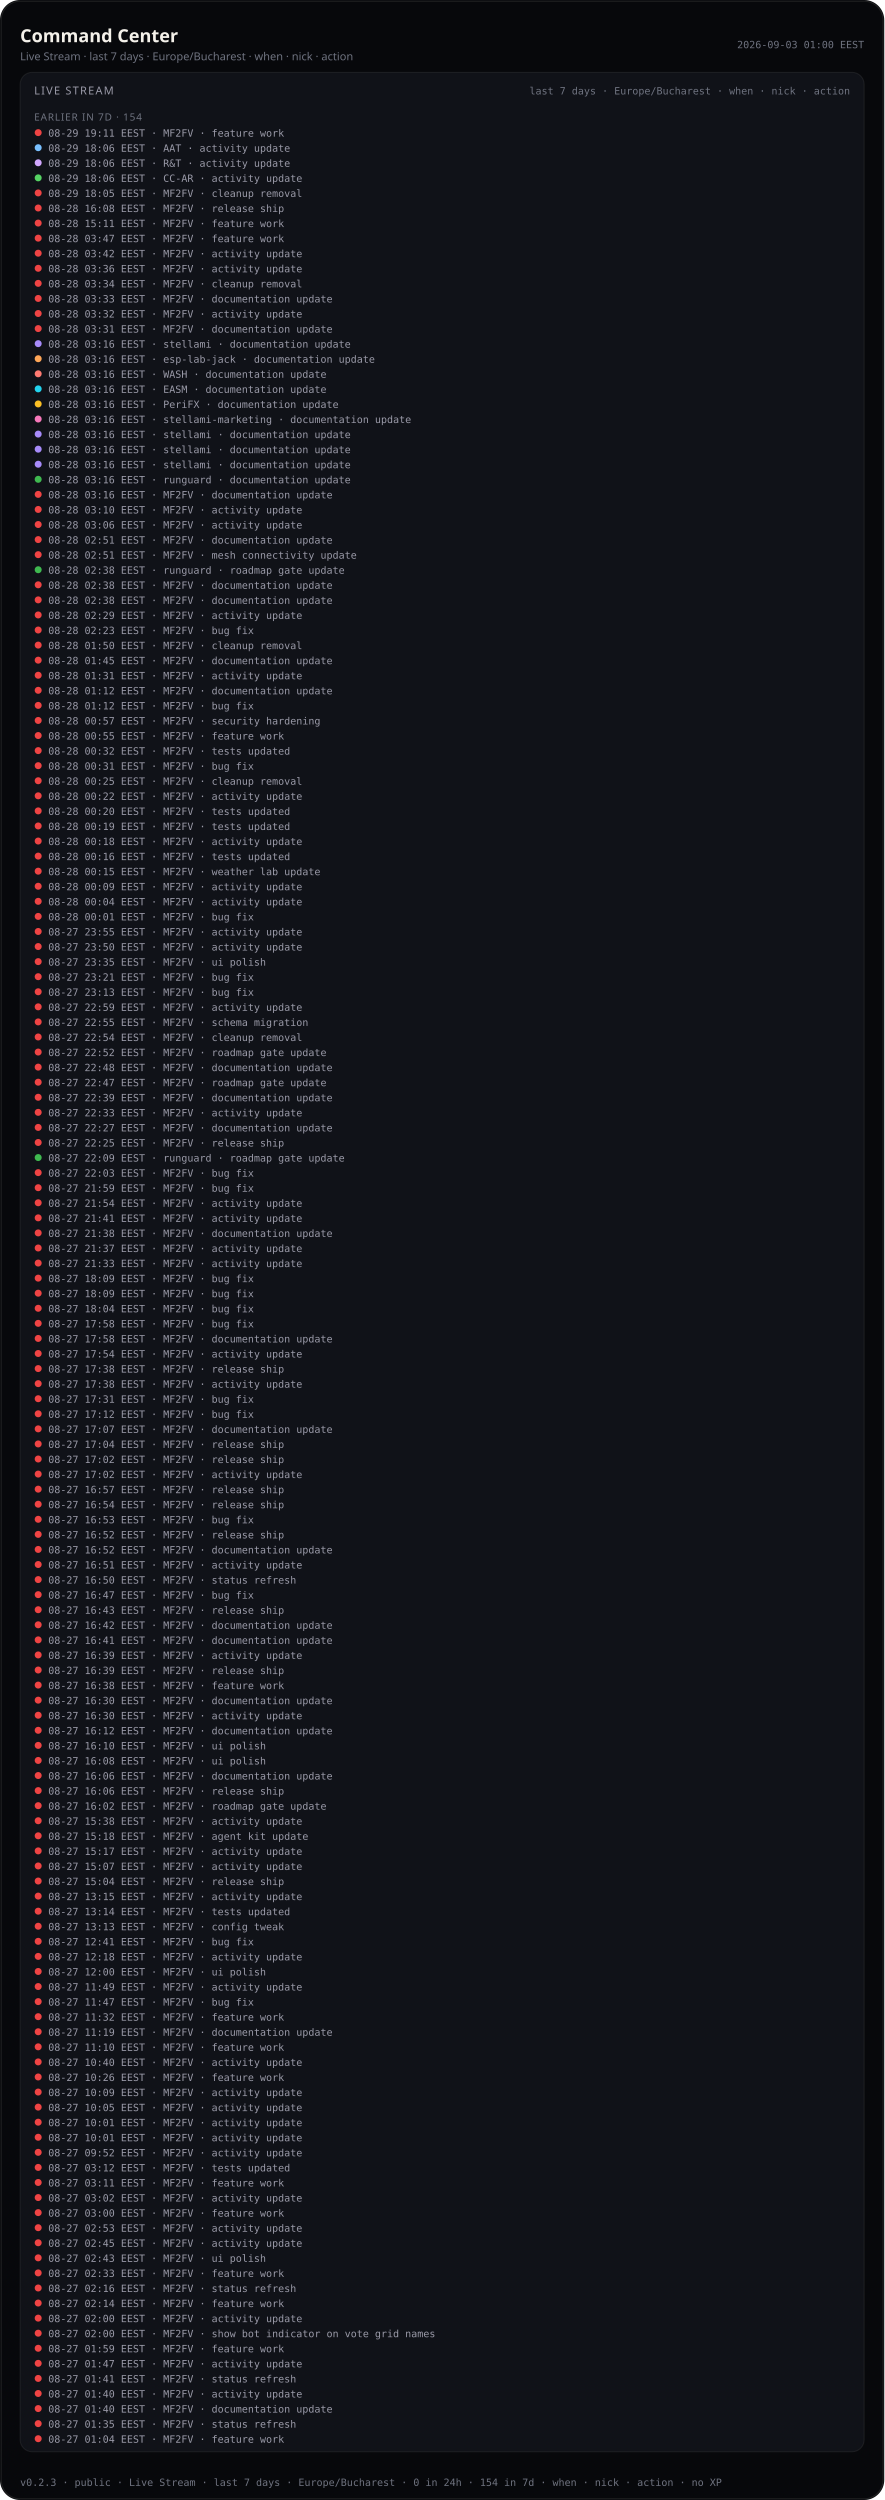
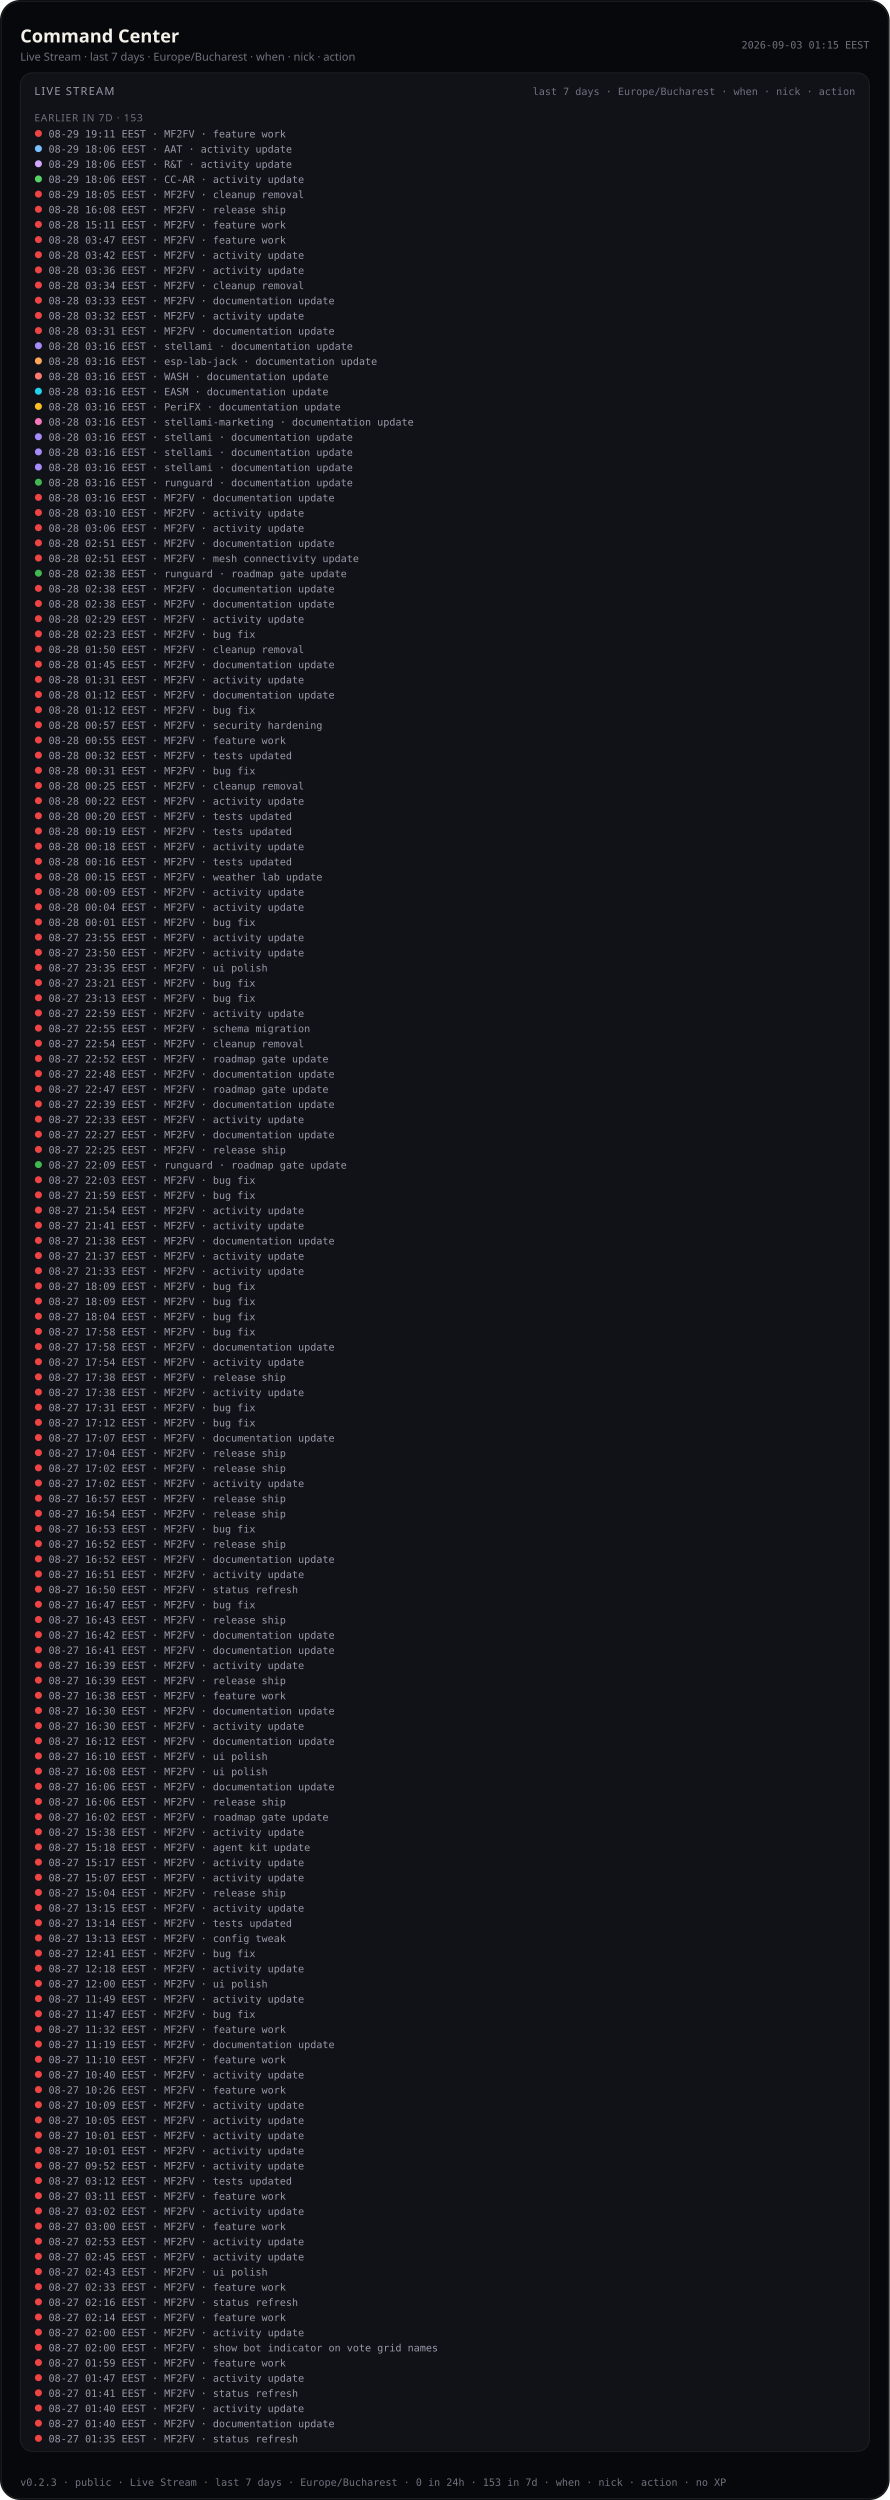
- <svg xmlns="http://www.w3.org/2000/svg" viewBox="0 0 880 2488.0" width="880" height="2488.0" role="img" aria-label="Command Center — Live Stream last 7 days (public)">
-   <rect width="880" height="2488.0" rx="20" fill="#07080b" />
-   <rect x="1.2" y="1.2" width="877.6" height="2485.6" rx="18.8" fill="none" stroke="rgba(232,228,214,0.12)" />
+ <svg xmlns="http://www.w3.org/2000/svg" viewBox="0 0 880 2473.0" width="880" height="2473.0" role="img" aria-label="Command Center — Live Stream last 7 days (public)">
+   <rect width="880" height="2473.0" rx="20" fill="#07080b" />
+   <rect x="1.2" y="1.2" width="877.6" height="2470.6" rx="18.8" fill="none" stroke="rgba(232,228,214,0.12)" />
  <text x="20" y="42" fill="#f4f1ea" font-size="18" font-family="ui-sans-serif, system-ui, sans-serif" font-weight="600">Command Center</text>
  <text x="20" y="60" fill="#6f7380" font-size="11" font-family="ui-sans-serif, system-ui, sans-serif">Live Stream · last 7 days · Europe/Bucharest · when · nick · action</text>
-   <text x="860" y="48" fill="#6f7380" font-size="10" text-anchor="end" font-family="ui-monospace, SFMono-Regular, monospace">2026-09-03 01:00 EEST</text>
-   <rect x="20" y="72" width="840" height="2368.0" rx="12" fill="#101218" stroke="rgba(232,228,214,0.08)" />
+   <text x="860" y="48" fill="#6f7380" font-size="10" text-anchor="end" font-family="ui-monospace, SFMono-Regular, monospace">2026-09-03 01:15 EEST</text>
+   <rect x="20" y="72" width="840" height="2353.0" rx="12" fill="#101218" stroke="rgba(232,228,214,0.08)" />
  <text x="34" y="94" fill="#9a9aa8" font-size="11" font-family="ui-sans-serif, system-ui, sans-serif" letter-spacing="1.2">LIVE STREAM</text>
  <text x="846" y="94" fill="#6f7380" font-size="10" text-anchor="end" font-family="ui-monospace, SFMono-Regular, monospace">last 7 days · Europe/Bucharest · when · nick · action</text>
  <defs>
    <clipPath id="live-stream-clip-pub">
-       <rect x="20" y="72" width="840" height="2368.0" />
+       <rect x="20" y="72" width="840" height="2353.0" />
    </clipPath>
  </defs>
  <g clip-path="url(#live-stream-clip-pub)">
-     <text x="34" y="120" fill="#6f7380" font-size="10" font-family="ui-sans-serif, system-ui, sans-serif" letter-spacing="0.8">EARLIER IN 7D · 154</text>
+     <text x="34" y="120" fill="#6f7380" font-size="10" font-family="ui-sans-serif, system-ui, sans-serif" letter-spacing="0.8">EARLIER IN 7D · 153</text>
    <circle cx="38" cy="132.0" r="3.5" fill="#ef4444" />
    <text x="48" y="136.0" fill="#9a9aa8" font-size="10" font-family="ui-monospace, SFMono-Regular, monospace">08-29 19:11 EEST · MF2FV · feature work</text>
    <circle cx="38" cy="147.0" r="3.5" fill="#79c0ff" />
    <text x="48" y="151.0" fill="#9a9aa8" font-size="10" font-family="ui-monospace, SFMono-Regular, monospace">08-29 18:06 EEST · AAT · activity update</text>
    <circle cx="38" cy="162.0" r="3.5" fill="#d2a8ff" />
    <text x="48" y="166.0" fill="#9a9aa8" font-size="10" font-family="ui-monospace, SFMono-Regular, monospace">08-29 18:06 EEST · R&amp;T · activity update</text>
    <circle cx="38" cy="177.0" r="3.5" fill="#56d364" />
    <text x="48" y="181.0" fill="#9a9aa8" font-size="10" font-family="ui-monospace, SFMono-Regular, monospace">08-29 18:06 EEST · CC-AR · activity update</text>
    <circle cx="38" cy="192.0" r="3.5" fill="#ef4444" />
    <text x="48" y="196.0" fill="#9a9aa8" font-size="10" font-family="ui-monospace, SFMono-Regular, monospace">08-29 18:05 EEST · MF2FV · cleanup removal</text>
    <circle cx="38" cy="207.0" r="3.5" fill="#ef4444" />
    <text x="48" y="211.0" fill="#9a9aa8" font-size="10" font-family="ui-monospace, SFMono-Regular, monospace">08-28 16:08 EEST · MF2FV · release ship</text>
    <circle cx="38" cy="222.0" r="3.5" fill="#ef4444" />
    <text x="48" y="226.0" fill="#9a9aa8" font-size="10" font-family="ui-monospace, SFMono-Regular, monospace">08-28 15:11 EEST · MF2FV · feature work</text>
    <circle cx="38" cy="237.0" r="3.5" fill="#ef4444" />
    <text x="48" y="241.0" fill="#9a9aa8" font-size="10" font-family="ui-monospace, SFMono-Regular, monospace">08-28 03:47 EEST · MF2FV · feature work</text>
    <circle cx="38" cy="252.0" r="3.5" fill="#ef4444" />
    <text x="48" y="256.0" fill="#9a9aa8" font-size="10" font-family="ui-monospace, SFMono-Regular, monospace">08-28 03:42 EEST · MF2FV · activity update</text>
    <circle cx="38" cy="267.0" r="3.5" fill="#ef4444" />
    <text x="48" y="271.0" fill="#9a9aa8" font-size="10" font-family="ui-monospace, SFMono-Regular, monospace">08-28 03:36 EEST · MF2FV · activity update</text>
    <circle cx="38" cy="282.0" r="3.5" fill="#ef4444" />
    <text x="48" y="286.0" fill="#9a9aa8" font-size="10" font-family="ui-monospace, SFMono-Regular, monospace">08-28 03:34 EEST · MF2FV · cleanup removal</text>
    <circle cx="38" cy="297.0" r="3.5" fill="#ef4444" />
    <text x="48" y="301.0" fill="#9a9aa8" font-size="10" font-family="ui-monospace, SFMono-Regular, monospace">08-28 03:33 EEST · MF2FV · documentation update</text>
    <circle cx="38" cy="312.0" r="3.5" fill="#ef4444" />
    <text x="48" y="316.0" fill="#9a9aa8" font-size="10" font-family="ui-monospace, SFMono-Regular, monospace">08-28 03:32 EEST · MF2FV · activity update</text>
    <circle cx="38" cy="327.0" r="3.5" fill="#ef4444" />
    <text x="48" y="331.0" fill="#9a9aa8" font-size="10" font-family="ui-monospace, SFMono-Regular, monospace">08-28 03:31 EEST · MF2FV · documentation update</text>
    <circle cx="38" cy="342.0" r="3.5" fill="#a78bfa" />
    <text x="48" y="346.0" fill="#9a9aa8" font-size="10" font-family="ui-monospace, SFMono-Regular, monospace">08-28 03:16 EEST · stellami · documentation update</text>
    <circle cx="38" cy="357.0" r="3.5" fill="#ffa657" />
    <text x="48" y="361.0" fill="#9a9aa8" font-size="10" font-family="ui-monospace, SFMono-Regular, monospace">08-28 03:16 EEST · esp-lab-jack · documentation update</text>
    <circle cx="38" cy="372.0" r="3.5" fill="#ff7b72" />
    <text x="48" y="376.0" fill="#9a9aa8" font-size="10" font-family="ui-monospace, SFMono-Regular, monospace">08-28 03:16 EEST · WASH · documentation update</text>
    <circle cx="38" cy="387.0" r="3.5" fill="#22d3ee" />
    <text x="48" y="391.0" fill="#9a9aa8" font-size="10" font-family="ui-monospace, SFMono-Regular, monospace">08-28 03:16 EEST · EASM · documentation update</text>
    <circle cx="38" cy="402.0" r="3.5" fill="#fbbf24" />
    <text x="48" y="406.0" fill="#9a9aa8" font-size="10" font-family="ui-monospace, SFMono-Regular, monospace">08-28 03:16 EEST · PeriFX · documentation update</text>
    <circle cx="38" cy="417.0" r="3.5" fill="#f778ba" />
    <text x="48" y="421.0" fill="#9a9aa8" font-size="10" font-family="ui-monospace, SFMono-Regular, monospace">08-28 03:16 EEST · stellami-marketing · documentation update</text>
    <circle cx="38" cy="432.0" r="3.5" fill="#a78bfa" />
    <text x="48" y="436.0" fill="#9a9aa8" font-size="10" font-family="ui-monospace, SFMono-Regular, monospace">08-28 03:16 EEST · stellami · documentation update</text>
    <circle cx="38" cy="447.0" r="3.5" fill="#a78bfa" />
    <text x="48" y="451.0" fill="#9a9aa8" font-size="10" font-family="ui-monospace, SFMono-Regular, monospace">08-28 03:16 EEST · stellami · documentation update</text>
    <circle cx="38" cy="462.0" r="3.5" fill="#a78bfa" />
    <text x="48" y="466.0" fill="#9a9aa8" font-size="10" font-family="ui-monospace, SFMono-Regular, monospace">08-28 03:16 EEST · stellami · documentation update</text>
    <circle cx="38" cy="477.0" r="3.5" fill="#3fb950" />
    <text x="48" y="481.0" fill="#9a9aa8" font-size="10" font-family="ui-monospace, SFMono-Regular, monospace">08-28 03:16 EEST · runguard · documentation update</text>
    <circle cx="38" cy="492.0" r="3.5" fill="#ef4444" />
    <text x="48" y="496.0" fill="#9a9aa8" font-size="10" font-family="ui-monospace, SFMono-Regular, monospace">08-28 03:16 EEST · MF2FV · documentation update</text>
    <circle cx="38" cy="507.0" r="3.5" fill="#ef4444" />
    <text x="48" y="511.0" fill="#9a9aa8" font-size="10" font-family="ui-monospace, SFMono-Regular, monospace">08-28 03:10 EEST · MF2FV · activity update</text>
    <circle cx="38" cy="522.0" r="3.5" fill="#ef4444" />
    <text x="48" y="526.0" fill="#9a9aa8" font-size="10" font-family="ui-monospace, SFMono-Regular, monospace">08-28 03:06 EEST · MF2FV · activity update</text>
    <circle cx="38" cy="537.0" r="3.5" fill="#ef4444" />
    <text x="48" y="541.0" fill="#9a9aa8" font-size="10" font-family="ui-monospace, SFMono-Regular, monospace">08-28 02:51 EEST · MF2FV · documentation update</text>
    <circle cx="38" cy="552.0" r="3.5" fill="#ef4444" />
    <text x="48" y="556.0" fill="#9a9aa8" font-size="10" font-family="ui-monospace, SFMono-Regular, monospace">08-28 02:51 EEST · MF2FV · mesh connectivity update</text>
    <circle cx="38" cy="567.0" r="3.5" fill="#3fb950" />
    <text x="48" y="571.0" fill="#9a9aa8" font-size="10" font-family="ui-monospace, SFMono-Regular, monospace">08-28 02:38 EEST · runguard · roadmap gate update</text>
    <circle cx="38" cy="582.0" r="3.5" fill="#ef4444" />
    <text x="48" y="586.0" fill="#9a9aa8" font-size="10" font-family="ui-monospace, SFMono-Regular, monospace">08-28 02:38 EEST · MF2FV · documentation update</text>
    <circle cx="38" cy="597.0" r="3.5" fill="#ef4444" />
    <text x="48" y="601.0" fill="#9a9aa8" font-size="10" font-family="ui-monospace, SFMono-Regular, monospace">08-28 02:38 EEST · MF2FV · documentation update</text>
    <circle cx="38" cy="612.0" r="3.5" fill="#ef4444" />
    <text x="48" y="616.0" fill="#9a9aa8" font-size="10" font-family="ui-monospace, SFMono-Regular, monospace">08-28 02:29 EEST · MF2FV · activity update</text>
    <circle cx="38" cy="627.0" r="3.5" fill="#ef4444" />
    <text x="48" y="631.0" fill="#9a9aa8" font-size="10" font-family="ui-monospace, SFMono-Regular, monospace">08-28 02:23 EEST · MF2FV · bug fix</text>
    <circle cx="38" cy="642.0" r="3.5" fill="#ef4444" />
    <text x="48" y="646.0" fill="#9a9aa8" font-size="10" font-family="ui-monospace, SFMono-Regular, monospace">08-28 01:50 EEST · MF2FV · cleanup removal</text>
    <circle cx="38" cy="657.0" r="3.5" fill="#ef4444" />
    <text x="48" y="661.0" fill="#9a9aa8" font-size="10" font-family="ui-monospace, SFMono-Regular, monospace">08-28 01:45 EEST · MF2FV · documentation update</text>
    <circle cx="38" cy="672.0" r="3.5" fill="#ef4444" />
    <text x="48" y="676.0" fill="#9a9aa8" font-size="10" font-family="ui-monospace, SFMono-Regular, monospace">08-28 01:31 EEST · MF2FV · activity update</text>
    <circle cx="38" cy="687.0" r="3.5" fill="#ef4444" />
    <text x="48" y="691.0" fill="#9a9aa8" font-size="10" font-family="ui-monospace, SFMono-Regular, monospace">08-28 01:12 EEST · MF2FV · documentation update</text>
    <circle cx="38" cy="702.0" r="3.5" fill="#ef4444" />
    <text x="48" y="706.0" fill="#9a9aa8" font-size="10" font-family="ui-monospace, SFMono-Regular, monospace">08-28 01:12 EEST · MF2FV · bug fix</text>
    <circle cx="38" cy="717.0" r="3.5" fill="#ef4444" />
    <text x="48" y="721.0" fill="#9a9aa8" font-size="10" font-family="ui-monospace, SFMono-Regular, monospace">08-28 00:57 EEST · MF2FV · security hardening</text>
    <circle cx="38" cy="732.0" r="3.5" fill="#ef4444" />
    <text x="48" y="736.0" fill="#9a9aa8" font-size="10" font-family="ui-monospace, SFMono-Regular, monospace">08-28 00:55 EEST · MF2FV · feature work</text>
    <circle cx="38" cy="747.0" r="3.5" fill="#ef4444" />
    <text x="48" y="751.0" fill="#9a9aa8" font-size="10" font-family="ui-monospace, SFMono-Regular, monospace">08-28 00:32 EEST · MF2FV · tests updated</text>
    <circle cx="38" cy="762.0" r="3.5" fill="#ef4444" />
    <text x="48" y="766.0" fill="#9a9aa8" font-size="10" font-family="ui-monospace, SFMono-Regular, monospace">08-28 00:31 EEST · MF2FV · bug fix</text>
    <circle cx="38" cy="777.0" r="3.5" fill="#ef4444" />
    <text x="48" y="781.0" fill="#9a9aa8" font-size="10" font-family="ui-monospace, SFMono-Regular, monospace">08-28 00:25 EEST · MF2FV · cleanup removal</text>
    <circle cx="38" cy="792.0" r="3.5" fill="#ef4444" />
    <text x="48" y="796.0" fill="#9a9aa8" font-size="10" font-family="ui-monospace, SFMono-Regular, monospace">08-28 00:22 EEST · MF2FV · activity update</text>
    <circle cx="38" cy="807.0" r="3.5" fill="#ef4444" />
    <text x="48" y="811.0" fill="#9a9aa8" font-size="10" font-family="ui-monospace, SFMono-Regular, monospace">08-28 00:20 EEST · MF2FV · tests updated</text>
    <circle cx="38" cy="822.0" r="3.5" fill="#ef4444" />
    <text x="48" y="826.0" fill="#9a9aa8" font-size="10" font-family="ui-monospace, SFMono-Regular, monospace">08-28 00:19 EEST · MF2FV · tests updated</text>
    <circle cx="38" cy="837.0" r="3.5" fill="#ef4444" />
    <text x="48" y="841.0" fill="#9a9aa8" font-size="10" font-family="ui-monospace, SFMono-Regular, monospace">08-28 00:18 EEST · MF2FV · activity update</text>
    <circle cx="38" cy="852.0" r="3.5" fill="#ef4444" />
    <text x="48" y="856.0" fill="#9a9aa8" font-size="10" font-family="ui-monospace, SFMono-Regular, monospace">08-28 00:16 EEST · MF2FV · tests updated</text>
    <circle cx="38" cy="867.0" r="3.5" fill="#ef4444" />
    <text x="48" y="871.0" fill="#9a9aa8" font-size="10" font-family="ui-monospace, SFMono-Regular, monospace">08-28 00:15 EEST · MF2FV · weather lab update</text>
    <circle cx="38" cy="882.0" r="3.5" fill="#ef4444" />
    <text x="48" y="886.0" fill="#9a9aa8" font-size="10" font-family="ui-monospace, SFMono-Regular, monospace">08-28 00:09 EEST · MF2FV · activity update</text>
    <circle cx="38" cy="897.0" r="3.5" fill="#ef4444" />
    <text x="48" y="901.0" fill="#9a9aa8" font-size="10" font-family="ui-monospace, SFMono-Regular, monospace">08-28 00:04 EEST · MF2FV · activity update</text>
    <circle cx="38" cy="912.0" r="3.5" fill="#ef4444" />
    <text x="48" y="916.0" fill="#9a9aa8" font-size="10" font-family="ui-monospace, SFMono-Regular, monospace">08-28 00:01 EEST · MF2FV · bug fix</text>
    <circle cx="38" cy="927.0" r="3.5" fill="#ef4444" />
    <text x="48" y="931.0" fill="#9a9aa8" font-size="10" font-family="ui-monospace, SFMono-Regular, monospace">08-27 23:55 EEST · MF2FV · activity update</text>
    <circle cx="38" cy="942.0" r="3.5" fill="#ef4444" />
    <text x="48" y="946.0" fill="#9a9aa8" font-size="10" font-family="ui-monospace, SFMono-Regular, monospace">08-27 23:50 EEST · MF2FV · activity update</text>
    <circle cx="38" cy="957.0" r="3.5" fill="#ef4444" />
    <text x="48" y="961.0" fill="#9a9aa8" font-size="10" font-family="ui-monospace, SFMono-Regular, monospace">08-27 23:35 EEST · MF2FV · ui polish</text>
    <circle cx="38" cy="972.0" r="3.5" fill="#ef4444" />
    <text x="48" y="976.0" fill="#9a9aa8" font-size="10" font-family="ui-monospace, SFMono-Regular, monospace">08-27 23:21 EEST · MF2FV · bug fix</text>
    <circle cx="38" cy="987.0" r="3.5" fill="#ef4444" />
    <text x="48" y="991.0" fill="#9a9aa8" font-size="10" font-family="ui-monospace, SFMono-Regular, monospace">08-27 23:13 EEST · MF2FV · bug fix</text>
    <circle cx="38" cy="1002.0" r="3.5" fill="#ef4444" />
    <text x="48" y="1006.0" fill="#9a9aa8" font-size="10" font-family="ui-monospace, SFMono-Regular, monospace">08-27 22:59 EEST · MF2FV · activity update</text>
    <circle cx="38" cy="1017.0" r="3.5" fill="#ef4444" />
    <text x="48" y="1021.0" fill="#9a9aa8" font-size="10" font-family="ui-monospace, SFMono-Regular, monospace">08-27 22:55 EEST · MF2FV · schema migration</text>
    <circle cx="38" cy="1032.0" r="3.5" fill="#ef4444" />
    <text x="48" y="1036.0" fill="#9a9aa8" font-size="10" font-family="ui-monospace, SFMono-Regular, monospace">08-27 22:54 EEST · MF2FV · cleanup removal</text>
    <circle cx="38" cy="1047.0" r="3.5" fill="#ef4444" />
    <text x="48" y="1051.0" fill="#9a9aa8" font-size="10" font-family="ui-monospace, SFMono-Regular, monospace">08-27 22:52 EEST · MF2FV · roadmap gate update</text>
    <circle cx="38" cy="1062.0" r="3.5" fill="#ef4444" />
    <text x="48" y="1066.0" fill="#9a9aa8" font-size="10" font-family="ui-monospace, SFMono-Regular, monospace">08-27 22:48 EEST · MF2FV · documentation update</text>
    <circle cx="38" cy="1077.0" r="3.5" fill="#ef4444" />
    <text x="48" y="1081.0" fill="#9a9aa8" font-size="10" font-family="ui-monospace, SFMono-Regular, monospace">08-27 22:47 EEST · MF2FV · roadmap gate update</text>
    <circle cx="38" cy="1092.0" r="3.5" fill="#ef4444" />
    <text x="48" y="1096.0" fill="#9a9aa8" font-size="10" font-family="ui-monospace, SFMono-Regular, monospace">08-27 22:39 EEST · MF2FV · documentation update</text>
    <circle cx="38" cy="1107.0" r="3.5" fill="#ef4444" />
    <text x="48" y="1111.0" fill="#9a9aa8" font-size="10" font-family="ui-monospace, SFMono-Regular, monospace">08-27 22:33 EEST · MF2FV · activity update</text>
    <circle cx="38" cy="1122.0" r="3.5" fill="#ef4444" />
    <text x="48" y="1126.0" fill="#9a9aa8" font-size="10" font-family="ui-monospace, SFMono-Regular, monospace">08-27 22:27 EEST · MF2FV · documentation update</text>
    <circle cx="38" cy="1137.0" r="3.5" fill="#ef4444" />
    <text x="48" y="1141.0" fill="#9a9aa8" font-size="10" font-family="ui-monospace, SFMono-Regular, monospace">08-27 22:25 EEST · MF2FV · release ship</text>
    <circle cx="38" cy="1152.0" r="3.5" fill="#3fb950" />
    <text x="48" y="1156.0" fill="#9a9aa8" font-size="10" font-family="ui-monospace, SFMono-Regular, monospace">08-27 22:09 EEST · runguard · roadmap gate update</text>
    <circle cx="38" cy="1167.0" r="3.5" fill="#ef4444" />
    <text x="48" y="1171.0" fill="#9a9aa8" font-size="10" font-family="ui-monospace, SFMono-Regular, monospace">08-27 22:03 EEST · MF2FV · bug fix</text>
    <circle cx="38" cy="1182.0" r="3.5" fill="#ef4444" />
    <text x="48" y="1186.0" fill="#9a9aa8" font-size="10" font-family="ui-monospace, SFMono-Regular, monospace">08-27 21:59 EEST · MF2FV · bug fix</text>
    <circle cx="38" cy="1197.0" r="3.5" fill="#ef4444" />
    <text x="48" y="1201.0" fill="#9a9aa8" font-size="10" font-family="ui-monospace, SFMono-Regular, monospace">08-27 21:54 EEST · MF2FV · activity update</text>
    <circle cx="38" cy="1212.0" r="3.5" fill="#ef4444" />
    <text x="48" y="1216.0" fill="#9a9aa8" font-size="10" font-family="ui-monospace, SFMono-Regular, monospace">08-27 21:41 EEST · MF2FV · activity update</text>
    <circle cx="38" cy="1227.0" r="3.5" fill="#ef4444" />
    <text x="48" y="1231.0" fill="#9a9aa8" font-size="10" font-family="ui-monospace, SFMono-Regular, monospace">08-27 21:38 EEST · MF2FV · documentation update</text>
    <circle cx="38" cy="1242.0" r="3.5" fill="#ef4444" />
    <text x="48" y="1246.0" fill="#9a9aa8" font-size="10" font-family="ui-monospace, SFMono-Regular, monospace">08-27 21:37 EEST · MF2FV · activity update</text>
    <circle cx="38" cy="1257.0" r="3.5" fill="#ef4444" />
    <text x="48" y="1261.0" fill="#9a9aa8" font-size="10" font-family="ui-monospace, SFMono-Regular, monospace">08-27 21:33 EEST · MF2FV · activity update</text>
    <circle cx="38" cy="1272.0" r="3.5" fill="#ef4444" />
    <text x="48" y="1276.0" fill="#9a9aa8" font-size="10" font-family="ui-monospace, SFMono-Regular, monospace">08-27 18:09 EEST · MF2FV · bug fix</text>
    <circle cx="38" cy="1287.0" r="3.5" fill="#ef4444" />
    <text x="48" y="1291.0" fill="#9a9aa8" font-size="10" font-family="ui-monospace, SFMono-Regular, monospace">08-27 18:09 EEST · MF2FV · bug fix</text>
    <circle cx="38" cy="1302.0" r="3.5" fill="#ef4444" />
    <text x="48" y="1306.0" fill="#9a9aa8" font-size="10" font-family="ui-monospace, SFMono-Regular, monospace">08-27 18:04 EEST · MF2FV · bug fix</text>
    <circle cx="38" cy="1317.0" r="3.5" fill="#ef4444" />
    <text x="48" y="1321.0" fill="#9a9aa8" font-size="10" font-family="ui-monospace, SFMono-Regular, monospace">08-27 17:58 EEST · MF2FV · bug fix</text>
    <circle cx="38" cy="1332.0" r="3.5" fill="#ef4444" />
    <text x="48" y="1336.0" fill="#9a9aa8" font-size="10" font-family="ui-monospace, SFMono-Regular, monospace">08-27 17:58 EEST · MF2FV · documentation update</text>
    <circle cx="38" cy="1347.0" r="3.5" fill="#ef4444" />
    <text x="48" y="1351.0" fill="#9a9aa8" font-size="10" font-family="ui-monospace, SFMono-Regular, monospace">08-27 17:54 EEST · MF2FV · activity update</text>
    <circle cx="38" cy="1362.0" r="3.5" fill="#ef4444" />
    <text x="48" y="1366.0" fill="#9a9aa8" font-size="10" font-family="ui-monospace, SFMono-Regular, monospace">08-27 17:38 EEST · MF2FV · release ship</text>
    <circle cx="38" cy="1377.0" r="3.5" fill="#ef4444" />
    <text x="48" y="1381.0" fill="#9a9aa8" font-size="10" font-family="ui-monospace, SFMono-Regular, monospace">08-27 17:38 EEST · MF2FV · activity update</text>
    <circle cx="38" cy="1392.0" r="3.5" fill="#ef4444" />
    <text x="48" y="1396.0" fill="#9a9aa8" font-size="10" font-family="ui-monospace, SFMono-Regular, monospace">08-27 17:31 EEST · MF2FV · bug fix</text>
    <circle cx="38" cy="1407.0" r="3.5" fill="#ef4444" />
    <text x="48" y="1411.0" fill="#9a9aa8" font-size="10" font-family="ui-monospace, SFMono-Regular, monospace">08-27 17:12 EEST · MF2FV · bug fix</text>
    <circle cx="38" cy="1422.0" r="3.5" fill="#ef4444" />
    <text x="48" y="1426.0" fill="#9a9aa8" font-size="10" font-family="ui-monospace, SFMono-Regular, monospace">08-27 17:07 EEST · MF2FV · documentation update</text>
    <circle cx="38" cy="1437.0" r="3.5" fill="#ef4444" />
    <text x="48" y="1441.0" fill="#9a9aa8" font-size="10" font-family="ui-monospace, SFMono-Regular, monospace">08-27 17:04 EEST · MF2FV · release ship</text>
    <circle cx="38" cy="1452.0" r="3.5" fill="#ef4444" />
    <text x="48" y="1456.0" fill="#9a9aa8" font-size="10" font-family="ui-monospace, SFMono-Regular, monospace">08-27 17:02 EEST · MF2FV · release ship</text>
    <circle cx="38" cy="1467.0" r="3.5" fill="#ef4444" />
    <text x="48" y="1471.0" fill="#9a9aa8" font-size="10" font-family="ui-monospace, SFMono-Regular, monospace">08-27 17:02 EEST · MF2FV · activity update</text>
    <circle cx="38" cy="1482.0" r="3.5" fill="#ef4444" />
    <text x="48" y="1486.0" fill="#9a9aa8" font-size="10" font-family="ui-monospace, SFMono-Regular, monospace">08-27 16:57 EEST · MF2FV · release ship</text>
    <circle cx="38" cy="1497.0" r="3.5" fill="#ef4444" />
    <text x="48" y="1501.0" fill="#9a9aa8" font-size="10" font-family="ui-monospace, SFMono-Regular, monospace">08-27 16:54 EEST · MF2FV · release ship</text>
    <circle cx="38" cy="1512.0" r="3.5" fill="#ef4444" />
    <text x="48" y="1516.0" fill="#9a9aa8" font-size="10" font-family="ui-monospace, SFMono-Regular, monospace">08-27 16:53 EEST · MF2FV · bug fix</text>
    <circle cx="38" cy="1527.0" r="3.5" fill="#ef4444" />
    <text x="48" y="1531.0" fill="#9a9aa8" font-size="10" font-family="ui-monospace, SFMono-Regular, monospace">08-27 16:52 EEST · MF2FV · release ship</text>
    <circle cx="38" cy="1542.0" r="3.5" fill="#ef4444" />
    <text x="48" y="1546.0" fill="#9a9aa8" font-size="10" font-family="ui-monospace, SFMono-Regular, monospace">08-27 16:52 EEST · MF2FV · documentation update</text>
    <circle cx="38" cy="1557.0" r="3.5" fill="#ef4444" />
    <text x="48" y="1561.0" fill="#9a9aa8" font-size="10" font-family="ui-monospace, SFMono-Regular, monospace">08-27 16:51 EEST · MF2FV · activity update</text>
    <circle cx="38" cy="1572.0" r="3.5" fill="#ef4444" />
    <text x="48" y="1576.0" fill="#9a9aa8" font-size="10" font-family="ui-monospace, SFMono-Regular, monospace">08-27 16:50 EEST · MF2FV · status refresh</text>
    <circle cx="38" cy="1587.0" r="3.5" fill="#ef4444" />
    <text x="48" y="1591.0" fill="#9a9aa8" font-size="10" font-family="ui-monospace, SFMono-Regular, monospace">08-27 16:47 EEST · MF2FV · bug fix</text>
    <circle cx="38" cy="1602.0" r="3.5" fill="#ef4444" />
    <text x="48" y="1606.0" fill="#9a9aa8" font-size="10" font-family="ui-monospace, SFMono-Regular, monospace">08-27 16:43 EEST · MF2FV · release ship</text>
    <circle cx="38" cy="1617.0" r="3.5" fill="#ef4444" />
    <text x="48" y="1621.0" fill="#9a9aa8" font-size="10" font-family="ui-monospace, SFMono-Regular, monospace">08-27 16:42 EEST · MF2FV · documentation update</text>
    <circle cx="38" cy="1632.0" r="3.5" fill="#ef4444" />
    <text x="48" y="1636.0" fill="#9a9aa8" font-size="10" font-family="ui-monospace, SFMono-Regular, monospace">08-27 16:41 EEST · MF2FV · documentation update</text>
    <circle cx="38" cy="1647.0" r="3.5" fill="#ef4444" />
    <text x="48" y="1651.0" fill="#9a9aa8" font-size="10" font-family="ui-monospace, SFMono-Regular, monospace">08-27 16:39 EEST · MF2FV · activity update</text>
    <circle cx="38" cy="1662.0" r="3.5" fill="#ef4444" />
    <text x="48" y="1666.0" fill="#9a9aa8" font-size="10" font-family="ui-monospace, SFMono-Regular, monospace">08-27 16:39 EEST · MF2FV · release ship</text>
    <circle cx="38" cy="1677.0" r="3.5" fill="#ef4444" />
    <text x="48" y="1681.0" fill="#9a9aa8" font-size="10" font-family="ui-monospace, SFMono-Regular, monospace">08-27 16:38 EEST · MF2FV · feature work</text>
    <circle cx="38" cy="1692.0" r="3.5" fill="#ef4444" />
    <text x="48" y="1696.0" fill="#9a9aa8" font-size="10" font-family="ui-monospace, SFMono-Regular, monospace">08-27 16:30 EEST · MF2FV · documentation update</text>
    <circle cx="38" cy="1707.0" r="3.5" fill="#ef4444" />
    <text x="48" y="1711.0" fill="#9a9aa8" font-size="10" font-family="ui-monospace, SFMono-Regular, monospace">08-27 16:30 EEST · MF2FV · activity update</text>
    <circle cx="38" cy="1722.0" r="3.5" fill="#ef4444" />
    <text x="48" y="1726.0" fill="#9a9aa8" font-size="10" font-family="ui-monospace, SFMono-Regular, monospace">08-27 16:12 EEST · MF2FV · documentation update</text>
    <circle cx="38" cy="1737.0" r="3.5" fill="#ef4444" />
    <text x="48" y="1741.0" fill="#9a9aa8" font-size="10" font-family="ui-monospace, SFMono-Regular, monospace">08-27 16:10 EEST · MF2FV · ui polish</text>
    <circle cx="38" cy="1752.0" r="3.5" fill="#ef4444" />
    <text x="48" y="1756.0" fill="#9a9aa8" font-size="10" font-family="ui-monospace, SFMono-Regular, monospace">08-27 16:08 EEST · MF2FV · ui polish</text>
    <circle cx="38" cy="1767.0" r="3.5" fill="#ef4444" />
    <text x="48" y="1771.0" fill="#9a9aa8" font-size="10" font-family="ui-monospace, SFMono-Regular, monospace">08-27 16:06 EEST · MF2FV · documentation update</text>
    <circle cx="38" cy="1782.0" r="3.5" fill="#ef4444" />
    <text x="48" y="1786.0" fill="#9a9aa8" font-size="10" font-family="ui-monospace, SFMono-Regular, monospace">08-27 16:06 EEST · MF2FV · release ship</text>
    <circle cx="38" cy="1797.0" r="3.5" fill="#ef4444" />
    <text x="48" y="1801.0" fill="#9a9aa8" font-size="10" font-family="ui-monospace, SFMono-Regular, monospace">08-27 16:02 EEST · MF2FV · roadmap gate update</text>
    <circle cx="38" cy="1812.0" r="3.5" fill="#ef4444" />
    <text x="48" y="1816.0" fill="#9a9aa8" font-size="10" font-family="ui-monospace, SFMono-Regular, monospace">08-27 15:38 EEST · MF2FV · activity update</text>
    <circle cx="38" cy="1827.0" r="3.5" fill="#ef4444" />
    <text x="48" y="1831.0" fill="#9a9aa8" font-size="10" font-family="ui-monospace, SFMono-Regular, monospace">08-27 15:18 EEST · MF2FV · agent kit update</text>
    <circle cx="38" cy="1842.0" r="3.5" fill="#ef4444" />
    <text x="48" y="1846.0" fill="#9a9aa8" font-size="10" font-family="ui-monospace, SFMono-Regular, monospace">08-27 15:17 EEST · MF2FV · activity update</text>
    <circle cx="38" cy="1857.0" r="3.5" fill="#ef4444" />
    <text x="48" y="1861.0" fill="#9a9aa8" font-size="10" font-family="ui-monospace, SFMono-Regular, monospace">08-27 15:07 EEST · MF2FV · activity update</text>
    <circle cx="38" cy="1872.0" r="3.5" fill="#ef4444" />
    <text x="48" y="1876.0" fill="#9a9aa8" font-size="10" font-family="ui-monospace, SFMono-Regular, monospace">08-27 15:04 EEST · MF2FV · release ship</text>
    <circle cx="38" cy="1887.0" r="3.5" fill="#ef4444" />
    <text x="48" y="1891.0" fill="#9a9aa8" font-size="10" font-family="ui-monospace, SFMono-Regular, monospace">08-27 13:15 EEST · MF2FV · activity update</text>
    <circle cx="38" cy="1902.0" r="3.5" fill="#ef4444" />
    <text x="48" y="1906.0" fill="#9a9aa8" font-size="10" font-family="ui-monospace, SFMono-Regular, monospace">08-27 13:14 EEST · MF2FV · tests updated</text>
    <circle cx="38" cy="1917.0" r="3.5" fill="#ef4444" />
    <text x="48" y="1921.0" fill="#9a9aa8" font-size="10" font-family="ui-monospace, SFMono-Regular, monospace">08-27 13:13 EEST · MF2FV · config tweak</text>
    <circle cx="38" cy="1932.0" r="3.5" fill="#ef4444" />
    <text x="48" y="1936.0" fill="#9a9aa8" font-size="10" font-family="ui-monospace, SFMono-Regular, monospace">08-27 12:41 EEST · MF2FV · bug fix</text>
    <circle cx="38" cy="1947.0" r="3.5" fill="#ef4444" />
    <text x="48" y="1951.0" fill="#9a9aa8" font-size="10" font-family="ui-monospace, SFMono-Regular, monospace">08-27 12:18 EEST · MF2FV · activity update</text>
    <circle cx="38" cy="1962.0" r="3.5" fill="#ef4444" />
    <text x="48" y="1966.0" fill="#9a9aa8" font-size="10" font-family="ui-monospace, SFMono-Regular, monospace">08-27 12:00 EEST · MF2FV · ui polish</text>
    <circle cx="38" cy="1977.0" r="3.5" fill="#ef4444" />
    <text x="48" y="1981.0" fill="#9a9aa8" font-size="10" font-family="ui-monospace, SFMono-Regular, monospace">08-27 11:49 EEST · MF2FV · activity update</text>
    <circle cx="38" cy="1992.0" r="3.5" fill="#ef4444" />
    <text x="48" y="1996.0" fill="#9a9aa8" font-size="10" font-family="ui-monospace, SFMono-Regular, monospace">08-27 11:47 EEST · MF2FV · bug fix</text>
    <circle cx="38" cy="2007.0" r="3.5" fill="#ef4444" />
    <text x="48" y="2011.0" fill="#9a9aa8" font-size="10" font-family="ui-monospace, SFMono-Regular, monospace">08-27 11:32 EEST · MF2FV · feature work</text>
    <circle cx="38" cy="2022.0" r="3.5" fill="#ef4444" />
    <text x="48" y="2026.0" fill="#9a9aa8" font-size="10" font-family="ui-monospace, SFMono-Regular, monospace">08-27 11:19 EEST · MF2FV · documentation update</text>
    <circle cx="38" cy="2037.0" r="3.5" fill="#ef4444" />
    <text x="48" y="2041.0" fill="#9a9aa8" font-size="10" font-family="ui-monospace, SFMono-Regular, monospace">08-27 11:10 EEST · MF2FV · feature work</text>
    <circle cx="38" cy="2052.0" r="3.5" fill="#ef4444" />
    <text x="48" y="2056.0" fill="#9a9aa8" font-size="10" font-family="ui-monospace, SFMono-Regular, monospace">08-27 10:40 EEST · MF2FV · activity update</text>
    <circle cx="38" cy="2067.0" r="3.5" fill="#ef4444" />
    <text x="48" y="2071.0" fill="#9a9aa8" font-size="10" font-family="ui-monospace, SFMono-Regular, monospace">08-27 10:26 EEST · MF2FV · feature work</text>
    <circle cx="38" cy="2082.0" r="3.5" fill="#ef4444" />
    <text x="48" y="2086.0" fill="#9a9aa8" font-size="10" font-family="ui-monospace, SFMono-Regular, monospace">08-27 10:09 EEST · MF2FV · activity update</text>
    <circle cx="38" cy="2097.0" r="3.5" fill="#ef4444" />
    <text x="48" y="2101.0" fill="#9a9aa8" font-size="10" font-family="ui-monospace, SFMono-Regular, monospace">08-27 10:05 EEST · MF2FV · activity update</text>
    <circle cx="38" cy="2112.0" r="3.5" fill="#ef4444" />
    <text x="48" y="2116.0" fill="#9a9aa8" font-size="10" font-family="ui-monospace, SFMono-Regular, monospace">08-27 10:01 EEST · MF2FV · activity update</text>
    <circle cx="38" cy="2127.0" r="3.5" fill="#ef4444" />
    <text x="48" y="2131.0" fill="#9a9aa8" font-size="10" font-family="ui-monospace, SFMono-Regular, monospace">08-27 10:01 EEST · MF2FV · activity update</text>
    <circle cx="38" cy="2142.0" r="3.5" fill="#ef4444" />
    <text x="48" y="2146.0" fill="#9a9aa8" font-size="10" font-family="ui-monospace, SFMono-Regular, monospace">08-27 09:52 EEST · MF2FV · activity update</text>
    <circle cx="38" cy="2157.0" r="3.5" fill="#ef4444" />
    <text x="48" y="2161.0" fill="#9a9aa8" font-size="10" font-family="ui-monospace, SFMono-Regular, monospace">08-27 03:12 EEST · MF2FV · tests updated</text>
    <circle cx="38" cy="2172.0" r="3.5" fill="#ef4444" />
    <text x="48" y="2176.0" fill="#9a9aa8" font-size="10" font-family="ui-monospace, SFMono-Regular, monospace">08-27 03:11 EEST · MF2FV · feature work</text>
    <circle cx="38" cy="2187.0" r="3.5" fill="#ef4444" />
    <text x="48" y="2191.0" fill="#9a9aa8" font-size="10" font-family="ui-monospace, SFMono-Regular, monospace">08-27 03:02 EEST · MF2FV · activity update</text>
    <circle cx="38" cy="2202.0" r="3.5" fill="#ef4444" />
    <text x="48" y="2206.0" fill="#9a9aa8" font-size="10" font-family="ui-monospace, SFMono-Regular, monospace">08-27 03:00 EEST · MF2FV · feature work</text>
    <circle cx="38" cy="2217.0" r="3.5" fill="#ef4444" />
    <text x="48" y="2221.0" fill="#9a9aa8" font-size="10" font-family="ui-monospace, SFMono-Regular, monospace">08-27 02:53 EEST · MF2FV · activity update</text>
    <circle cx="38" cy="2232.0" r="3.5" fill="#ef4444" />
    <text x="48" y="2236.0" fill="#9a9aa8" font-size="10" font-family="ui-monospace, SFMono-Regular, monospace">08-27 02:45 EEST · MF2FV · activity update</text>
    <circle cx="38" cy="2247.0" r="3.5" fill="#ef4444" />
    <text x="48" y="2251.0" fill="#9a9aa8" font-size="10" font-family="ui-monospace, SFMono-Regular, monospace">08-27 02:43 EEST · MF2FV · ui polish</text>
    <circle cx="38" cy="2262.0" r="3.5" fill="#ef4444" />
    <text x="48" y="2266.0" fill="#9a9aa8" font-size="10" font-family="ui-monospace, SFMono-Regular, monospace">08-27 02:33 EEST · MF2FV · feature work</text>
    <circle cx="38" cy="2277.0" r="3.5" fill="#ef4444" />
    <text x="48" y="2281.0" fill="#9a9aa8" font-size="10" font-family="ui-monospace, SFMono-Regular, monospace">08-27 02:16 EEST · MF2FV · status refresh</text>
    <circle cx="38" cy="2292.0" r="3.5" fill="#ef4444" />
    <text x="48" y="2296.0" fill="#9a9aa8" font-size="10" font-family="ui-monospace, SFMono-Regular, monospace">08-27 02:14 EEST · MF2FV · feature work</text>
    <circle cx="38" cy="2307.0" r="3.5" fill="#ef4444" />
    <text x="48" y="2311.0" fill="#9a9aa8" font-size="10" font-family="ui-monospace, SFMono-Regular, monospace">08-27 02:00 EEST · MF2FV · activity update</text>
    <circle cx="38" cy="2322.0" r="3.5" fill="#ef4444" />
    <text x="48" y="2326.0" fill="#9a9aa8" font-size="10" font-family="ui-monospace, SFMono-Regular, monospace">08-27 02:00 EEST · MF2FV · show bot indicator on vote grid names</text>
    <circle cx="38" cy="2337.0" r="3.5" fill="#ef4444" />
    <text x="48" y="2341.0" fill="#9a9aa8" font-size="10" font-family="ui-monospace, SFMono-Regular, monospace">08-27 01:59 EEST · MF2FV · feature work</text>
    <circle cx="38" cy="2352.0" r="3.5" fill="#ef4444" />
    <text x="48" y="2356.0" fill="#9a9aa8" font-size="10" font-family="ui-monospace, SFMono-Regular, monospace">08-27 01:47 EEST · MF2FV · activity update</text>
    <circle cx="38" cy="2367.0" r="3.5" fill="#ef4444" />
    <text x="48" y="2371.0" fill="#9a9aa8" font-size="10" font-family="ui-monospace, SFMono-Regular, monospace">08-27 01:41 EEST · MF2FV · status refresh</text>
    <circle cx="38" cy="2382.0" r="3.5" fill="#ef4444" />
    <text x="48" y="2386.0" fill="#9a9aa8" font-size="10" font-family="ui-monospace, SFMono-Regular, monospace">08-27 01:40 EEST · MF2FV · activity update</text>
    <circle cx="38" cy="2397.0" r="3.5" fill="#ef4444" />
    <text x="48" y="2401.0" fill="#9a9aa8" font-size="10" font-family="ui-monospace, SFMono-Regular, monospace">08-27 01:40 EEST · MF2FV · documentation update</text>
    <circle cx="38" cy="2412.0" r="3.5" fill="#ef4444" />
    <text x="48" y="2416.0" fill="#9a9aa8" font-size="10" font-family="ui-monospace, SFMono-Regular, monospace">08-27 01:35 EEST · MF2FV · status refresh</text>
-     <circle cx="38" cy="2427.0" r="3.5" fill="#ef4444" />
-     <text x="48" y="2431.0" fill="#9a9aa8" font-size="10" font-family="ui-monospace, SFMono-Regular, monospace">08-27 01:04 EEST · MF2FV · feature work</text>
  </g>
-   <text x="20" y="2474.0" fill="#6f7380" font-size="10" font-family="ui-monospace, SFMono-Regular, monospace">v0.2.3 · public · Live Stream · last 7 days · Europe/Bucharest · 0 in 24h · 154 in 7d · when · nick · action · no XP</text>
+   <text x="20" y="2459.0" fill="#6f7380" font-size="10" font-family="ui-monospace, SFMono-Regular, monospace">v0.2.3 · public · Live Stream · last 7 days · Europe/Bucharest · 0 in 24h · 153 in 7d · when · nick · action · no XP</text>
</svg>
